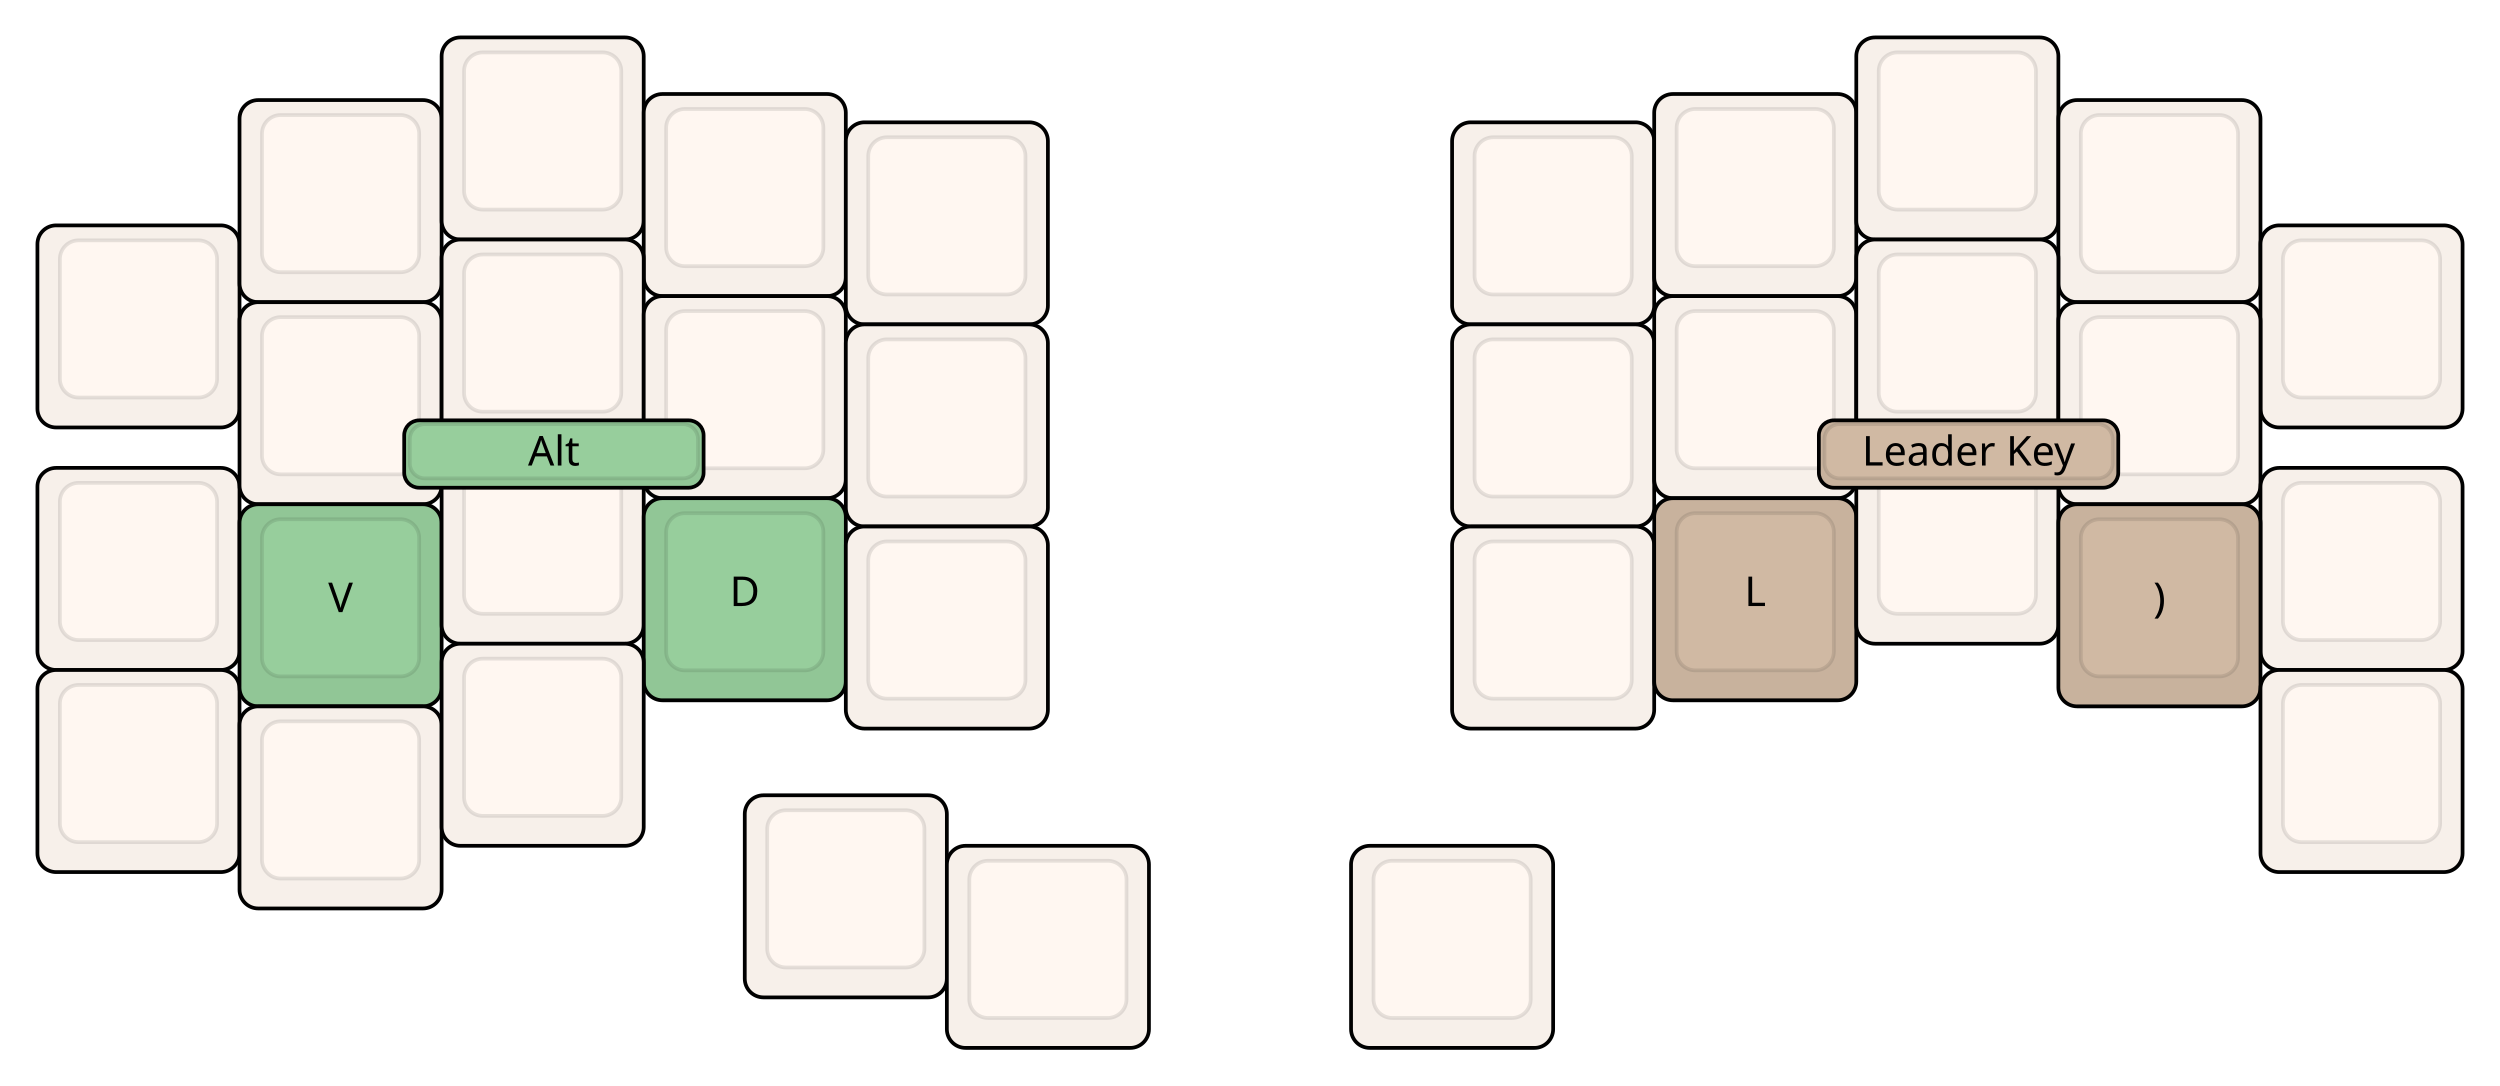
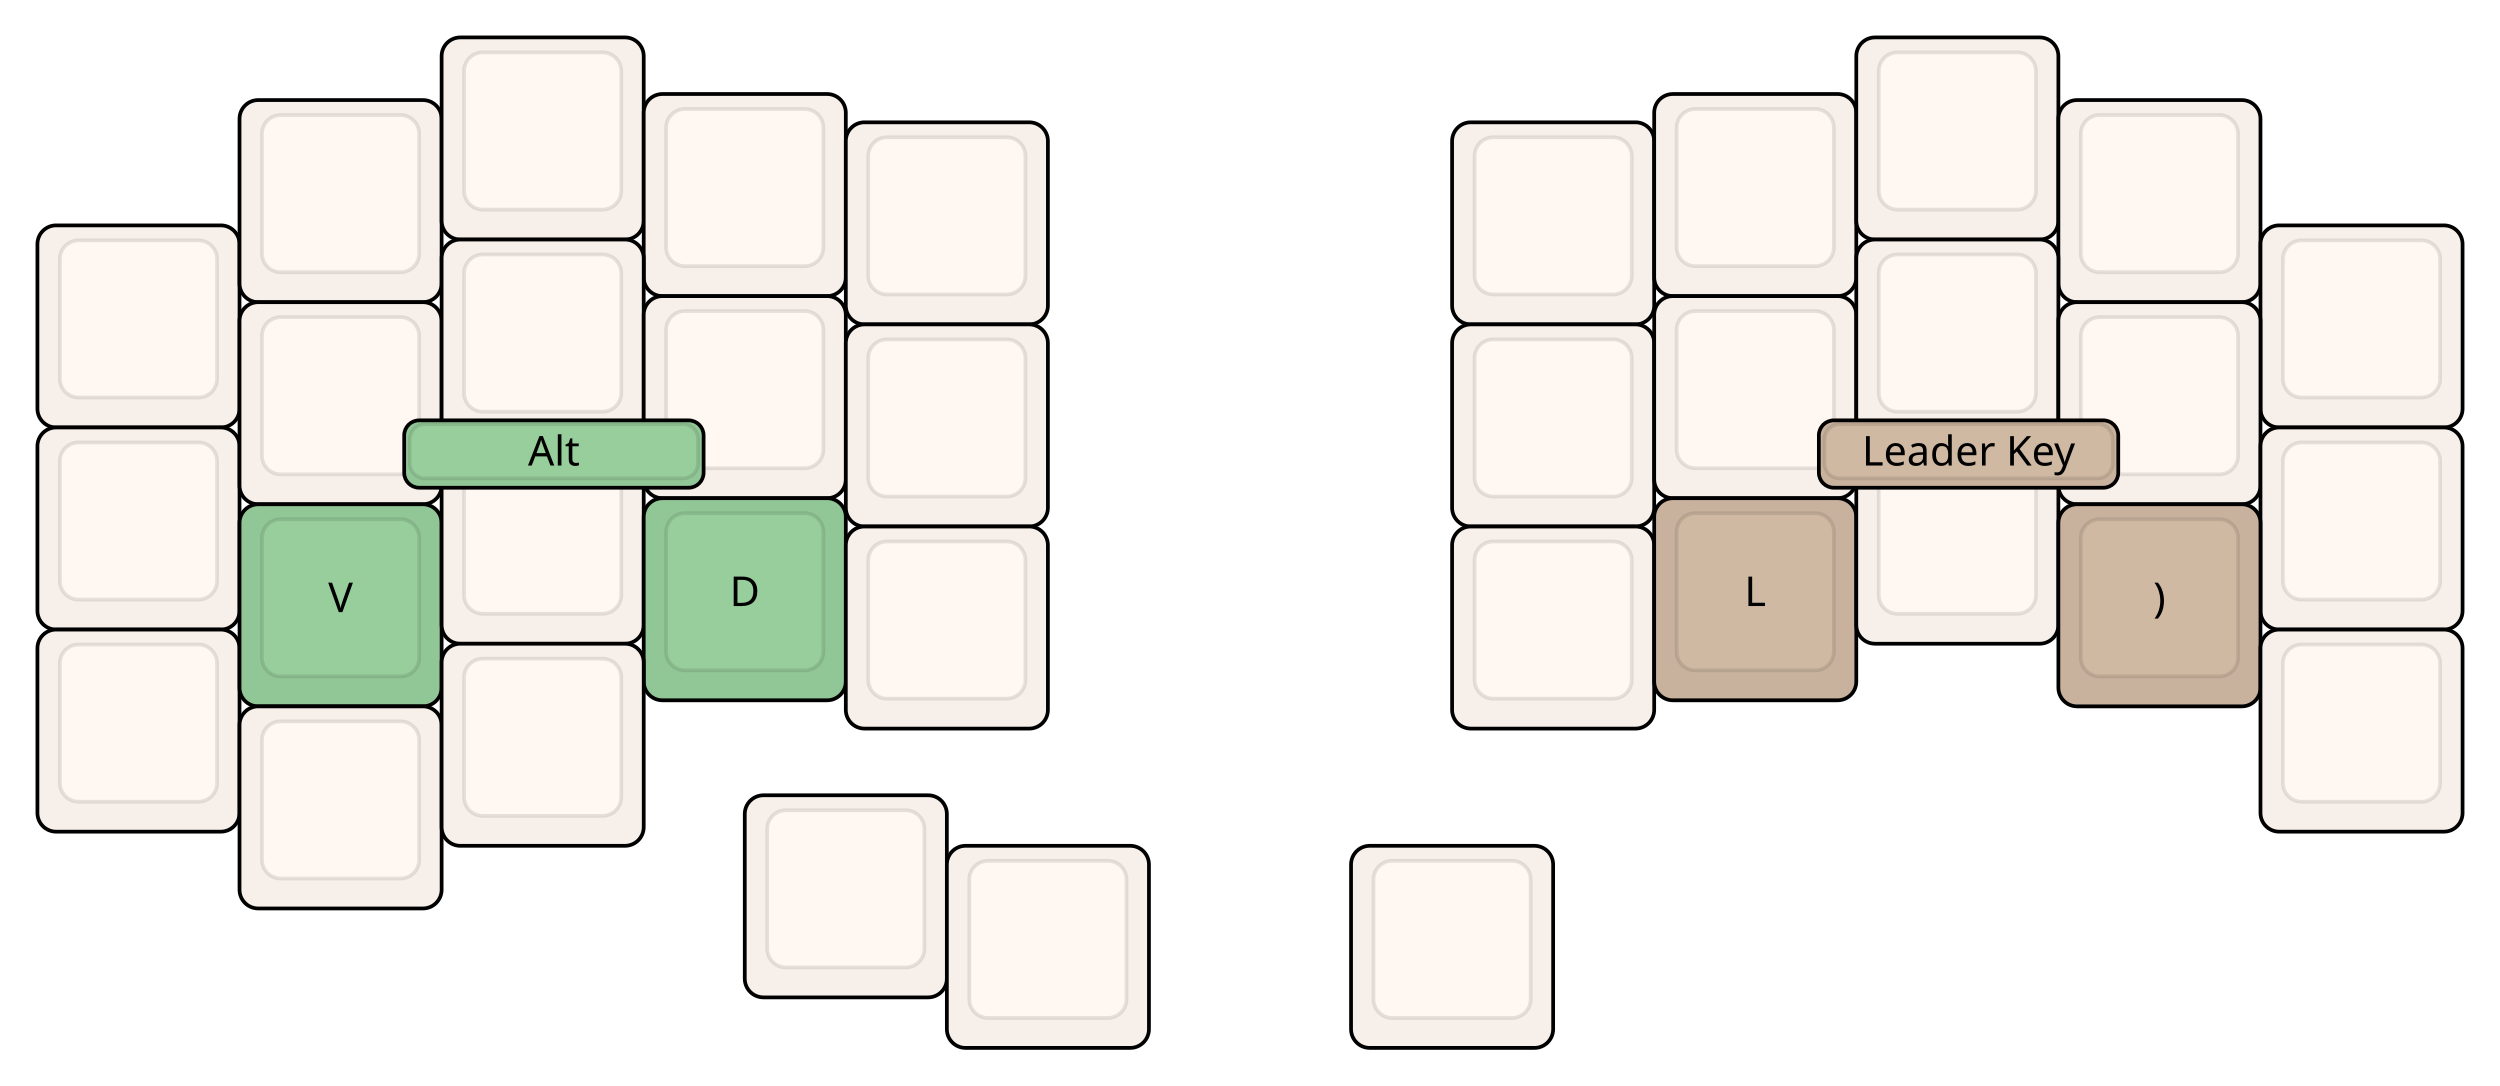
<svg xmlns="http://www.w3.org/2000/svg" width="668px" height="290x" viewBox="0 0 668 290">
  <style type="text/css">
    .keycap .border { stroke: black; stroke-width: 1; }
    .keycap .inner.border { stroke: rgba(0,0,0,.1); }
    .keycap { font-family: sans-serif; font-size: 11px}
    .combo-output { font-family: sans-serif; font-size: 16px}
    .combos .keycap { font-size: 8px}
  </style>
  <g class="keycap combo_background">
    <rect x="10" y="60.22" width="54" height="54" rx="5" fill="#f7f0ea" class="outer border" />
    <rect x="16" y="64.22" width="42" height="42" rx="5" fill="#fff7f1" class="inner border" />
  </g>
  <g class="keycap combo_background">
    <rect x="64" y="26.74" width="54" height="54" rx="5" fill="#f7f0ea" class="outer border" />
    <rect x="70" y="30.74" width="42" height="42" rx="5" fill="#fff7f1" class="inner border" />
  </g>
  <g class="keycap combo_background">
    <rect x="118" y="10" width="54" height="54" rx="5" fill="#f7f0ea" class="outer border" />
    <rect x="124" y="14" width="42" height="42" rx="5" fill="#fff7f1" class="inner border" />
  </g>
  <g class="keycap combo_background">
    <rect x="172" y="25.12" width="54" height="54" rx="5" fill="#f7f0ea" class="outer border" />
    <rect x="178" y="29.12" width="42" height="42" rx="5" fill="#fff7f1" class="inner border" />
  </g>
  <g class="keycap combo_background">
    <rect x="226" y="32.68" width="54" height="54" rx="5" fill="#f7f0ea" class="outer border" />
    <rect x="232" y="36.68" width="42" height="42" rx="5" fill="#fff7f1" class="inner border" />
  </g>
  <g class="keycap combo_background">
    <rect x="388" y="32.68" width="54" height="54" rx="5" fill="#f7f0ea" class="outer border" />
    <rect x="394" y="36.68" width="42" height="42" rx="5" fill="#fff7f1" class="inner border" />
  </g>
  <g class="keycap combo_background">
    <rect x="442" y="25.12" width="54" height="54" rx="5" fill="#f7f0ea" class="outer border" />
    <rect x="448" y="29.12" width="42" height="42" rx="5" fill="#fff7f1" class="inner border" />
  </g>
  <g class="keycap combo_background">
    <rect x="496" y="10" width="54" height="54" rx="5" fill="#f7f0ea" class="outer border" />
    <rect x="502" y="14" width="42" height="42" rx="5" fill="#fff7f1" class="inner border" />
  </g>
  <g class="keycap combo_background">
    <rect x="550" y="26.74" width="54" height="54" rx="5" fill="#f7f0ea" class="outer border" />
    <rect x="556" y="30.74" width="42" height="42" rx="5" fill="#fff7f1" class="inner border" />
  </g>
  <g class="keycap combo_background">
    <rect x="604" y="60.22" width="54" height="54" rx="5" fill="#f7f0ea" class="outer border" />
    <rect x="610" y="64.22" width="42" height="42" rx="5" fill="#fff7f1" class="inner border" />
  </g>
  <g class="keycap combo_background">
-     <rect x="10" y="125.02" width="54" height="54" rx="5" fill="#f7f0ea" class="outer border" />
-     <rect x="16" y="129.02" width="42" height="42" rx="5" fill="#fff7f1" class="inner border" />
+     <rect x="10" y="114.22" width="54" height="54" rx="5" fill="#f7f0ea" class="outer border" />
+     <rect x="16" y="118.22" width="42" height="42" rx="5" fill="#fff7f1" class="inner border" />
  </g>
  <g class="keycap combo_background">
    <rect x="64" y="80.74" width="54" height="54" rx="5" fill="#f7f0ea" class="outer border" />
    <rect x="70" y="84.74" width="42" height="42" rx="5" fill="#fff7f1" class="inner border" />
  </g>
  <g class="keycap combo_background">
    <rect x="118" y="64" width="54" height="54" rx="5" fill="#f7f0ea" class="outer border" />
    <rect x="124" y="68" width="42" height="42" rx="5" fill="#fff7f1" class="inner border" />
  </g>
  <g class="keycap combo_background">
    <rect x="172" y="79.12" width="54" height="54" rx="5" fill="#f7f0ea" class="outer border" />
    <rect x="178" y="83.12" width="42" height="42" rx="5" fill="#fff7f1" class="inner border" />
  </g>
  <g class="keycap combo_background">
    <rect x="226" y="86.68" width="54" height="54" rx="5" fill="#f7f0ea" class="outer border" />
    <rect x="232" y="90.68" width="42" height="42" rx="5" fill="#fff7f1" class="inner border" />
  </g>
  <g class="keycap combo_background">
    <rect x="388" y="86.68" width="54" height="54" rx="5" fill="#f7f0ea" class="outer border" />
    <rect x="394" y="90.68" width="42" height="42" rx="5" fill="#fff7f1" class="inner border" />
  </g>
  <g class="keycap combo_background">
    <rect x="442" y="79.12" width="54" height="54" rx="5" fill="#f7f0ea" class="outer border" />
    <rect x="448" y="83.12" width="42" height="42" rx="5" fill="#fff7f1" class="inner border" />
  </g>
  <g class="keycap combo_background">
    <rect x="496" y="64" width="54" height="54" rx="5" fill="#f7f0ea" class="outer border" />
    <rect x="502" y="68" width="42" height="42" rx="5" fill="#fff7f1" class="inner border" />
  </g>
  <g class="keycap combo_background">
    <rect x="550" y="80.74" width="54" height="54" rx="5" fill="#f7f0ea" class="outer border" />
    <rect x="556" y="84.74" width="42" height="42" rx="5" fill="#fff7f1" class="inner border" />
  </g>
  <g class="keycap combo_background">
-     <rect x="604" y="125.02" width="54" height="54" rx="5" fill="#f7f0ea" class="outer border" />
-     <rect x="610" y="129.02" width="42" height="42" rx="5" fill="#fff7f1" class="inner border" />
+     <rect x="604" y="114.22" width="54" height="54" rx="5" fill="#f7f0ea" class="outer border" />
+     <rect x="610" y="118.22" width="42" height="42" rx="5" fill="#fff7f1" class="inner border" />
  </g>
  <g class="keycap combo_background">
-     <rect x="10" y="179.02" width="54" height="54" rx="5" fill="#f7f0ea" class="outer border" />
-     <rect x="16" y="183.02" width="42" height="42" rx="5" fill="#fff7f1" class="inner border" />
+     <rect x="10" y="168.22" width="54" height="54" rx="5" fill="#f7f0ea" class="outer border" />
+     <rect x="16" y="172.22" width="42" height="42" rx="5" fill="#fff7f1" class="inner border" />
  </g>
  <g class="keycap mod1">
    <rect x="64" y="134.74" width="54" height="54" rx="5" fill="#91c696" class="outer border" />
    <rect x="70" y="138.74" width="42" height="42" rx="5" fill="#97ce9c" class="inner border" />
    <text x="91" y="159.74" text-anchor="middle" dominant-baseline="middle" class="main">
      <tspan x="91" dy="0">V</tspan>
    </text>
  </g>
  <g class="keycap combo_background">
    <rect x="118" y="118" width="54" height="54" rx="5" fill="#f7f0ea" class="outer border" />
    <rect x="124" y="122" width="42" height="42" rx="5" fill="#fff7f1" class="inner border" />
  </g>
  <g class="keycap mod1">
    <rect x="172" y="133.12" width="54" height="54" rx="5" fill="#91c696" class="outer border" />
    <rect x="178" y="137.12" width="42" height="42" rx="5" fill="#97ce9c" class="inner border" />
    <text x="199" y="158.12" text-anchor="middle" dominant-baseline="middle" class="main">
      <tspan x="199" dy="0">D</tspan>
    </text>
  </g>
  <g class="keycap combo_background">
    <rect x="226" y="140.68" width="54" height="54" rx="5" fill="#f7f0ea" class="outer border" />
    <rect x="232" y="144.68" width="42" height="42" rx="5" fill="#fff7f1" class="inner border" />
  </g>
  <g class="keycap combo_background">
    <rect x="388" y="140.68" width="54" height="54" rx="5" fill="#f7f0ea" class="outer border" />
    <rect x="394" y="144.68" width="42" height="42" rx="5" fill="#fff7f1" class="inner border" />
  </g>
  <g class="keycap management">
    <rect x="442" y="133.12" width="54" height="54" rx="5" fill="#c8b29d" class="outer border" />
    <rect x="448" y="137.12" width="42" height="42" rx="5" fill="#d0b9a3" class="inner border" />
    <text x="469" y="158.12" text-anchor="middle" dominant-baseline="middle" class="main">
      <tspan x="469" dy="0">L</tspan>
    </text>
  </g>
  <g class="keycap combo_background">
    <rect x="496" y="118" width="54" height="54" rx="5" fill="#f7f0ea" class="outer border" />
    <rect x="502" y="122" width="42" height="42" rx="5" fill="#fff7f1" class="inner border" />
  </g>
  <g class="keycap management">
    <rect x="550" y="134.74" width="54" height="54" rx="5" fill="#c8b29d" class="outer border" />
    <rect x="556" y="138.74" width="42" height="42" rx="5" fill="#d0b9a3" class="inner border" />
    <text x="577" y="159.74" text-anchor="middle" dominant-baseline="middle" class="main">
      <tspan x="577" dy="0">)</tspan>
    </text>
  </g>
  <g class="keycap combo_background">
-     <rect x="604" y="179.02" width="54" height="54" rx="5" fill="#f7f0ea" class="outer border" />
-     <rect x="610" y="183.02" width="42" height="42" rx="5" fill="#fff7f1" class="inner border" />
+     <rect x="604" y="168.22" width="54" height="54" rx="5" fill="#f7f0ea" class="outer border" />
+     <rect x="610" y="172.22" width="42" height="42" rx="5" fill="#fff7f1" class="inner border" />
  </g>
  <g class="keycap combo_background">
    <rect x="64" y="188.74" width="54" height="54" rx="5" fill="#f7f0ea" class="outer border" />
    <rect x="70" y="192.74" width="42" height="42" rx="5" fill="#fff7f1" class="inner border" />
  </g>
  <g class="keycap combo_background">
    <rect x="118" y="172" width="54" height="54" rx="5" fill="#f7f0ea" class="outer border" />
    <rect x="124" y="176" width="42" height="42" rx="5" fill="#fff7f1" class="inner border" />
  </g>
  <g class="keycap combo_background">
    <rect x="199" y="212.5" width="54" height="54" rx="5" fill="#f7f0ea" class="outer border" />
    <rect x="205" y="216.5" width="42" height="42" rx="5" fill="#fff7f1" class="inner border" />
  </g>
  <g class="keycap combo_background">
    <rect x="253" y="226" width="54" height="54" rx="5" fill="#f7f0ea" class="outer border" />
    <rect x="259" y="230" width="42" height="42" rx="5" fill="#fff7f1" class="inner border" />
  </g>
  <g class="keycap combo_background">
    <rect x="361" y="226" width="54" height="54" rx="5" fill="#f7f0ea" class="outer border" />
    <rect x="367" y="230" width="42" height="42" rx="5" fill="#fff7f1" class="inner border" />
  </g>
  <g class="keycap mod1">
    <rect x="108" y="112.32" width="80" height="18" rx="4" fill="#91c696" class="outer border" />
    <rect x="109.5" y="113.32" width="77" height="14.5" rx="4" fill="#97ce9c" class="inner border" />
    <text x="148" y="120.57" text-anchor="middle" dominant-baseline="middle" class="main">
      <tspan x="148" dy="0">Alt</tspan>
    </text>
  </g>
  <g class="keycap management">
    <rect x="486" y="112.32" width="80" height="18" rx="4" fill="#c8b29d" class="outer border" />
    <rect x="487.5" y="113.32" width="77" height="14.5" rx="4" fill="#d0b9a3" class="inner border" />
    <text x="526" y="120.57" text-anchor="middle" dominant-baseline="middle" class="main">
      <tspan x="526" dy="0">Leader Key</tspan>
    </text>
  </g>
</svg>
